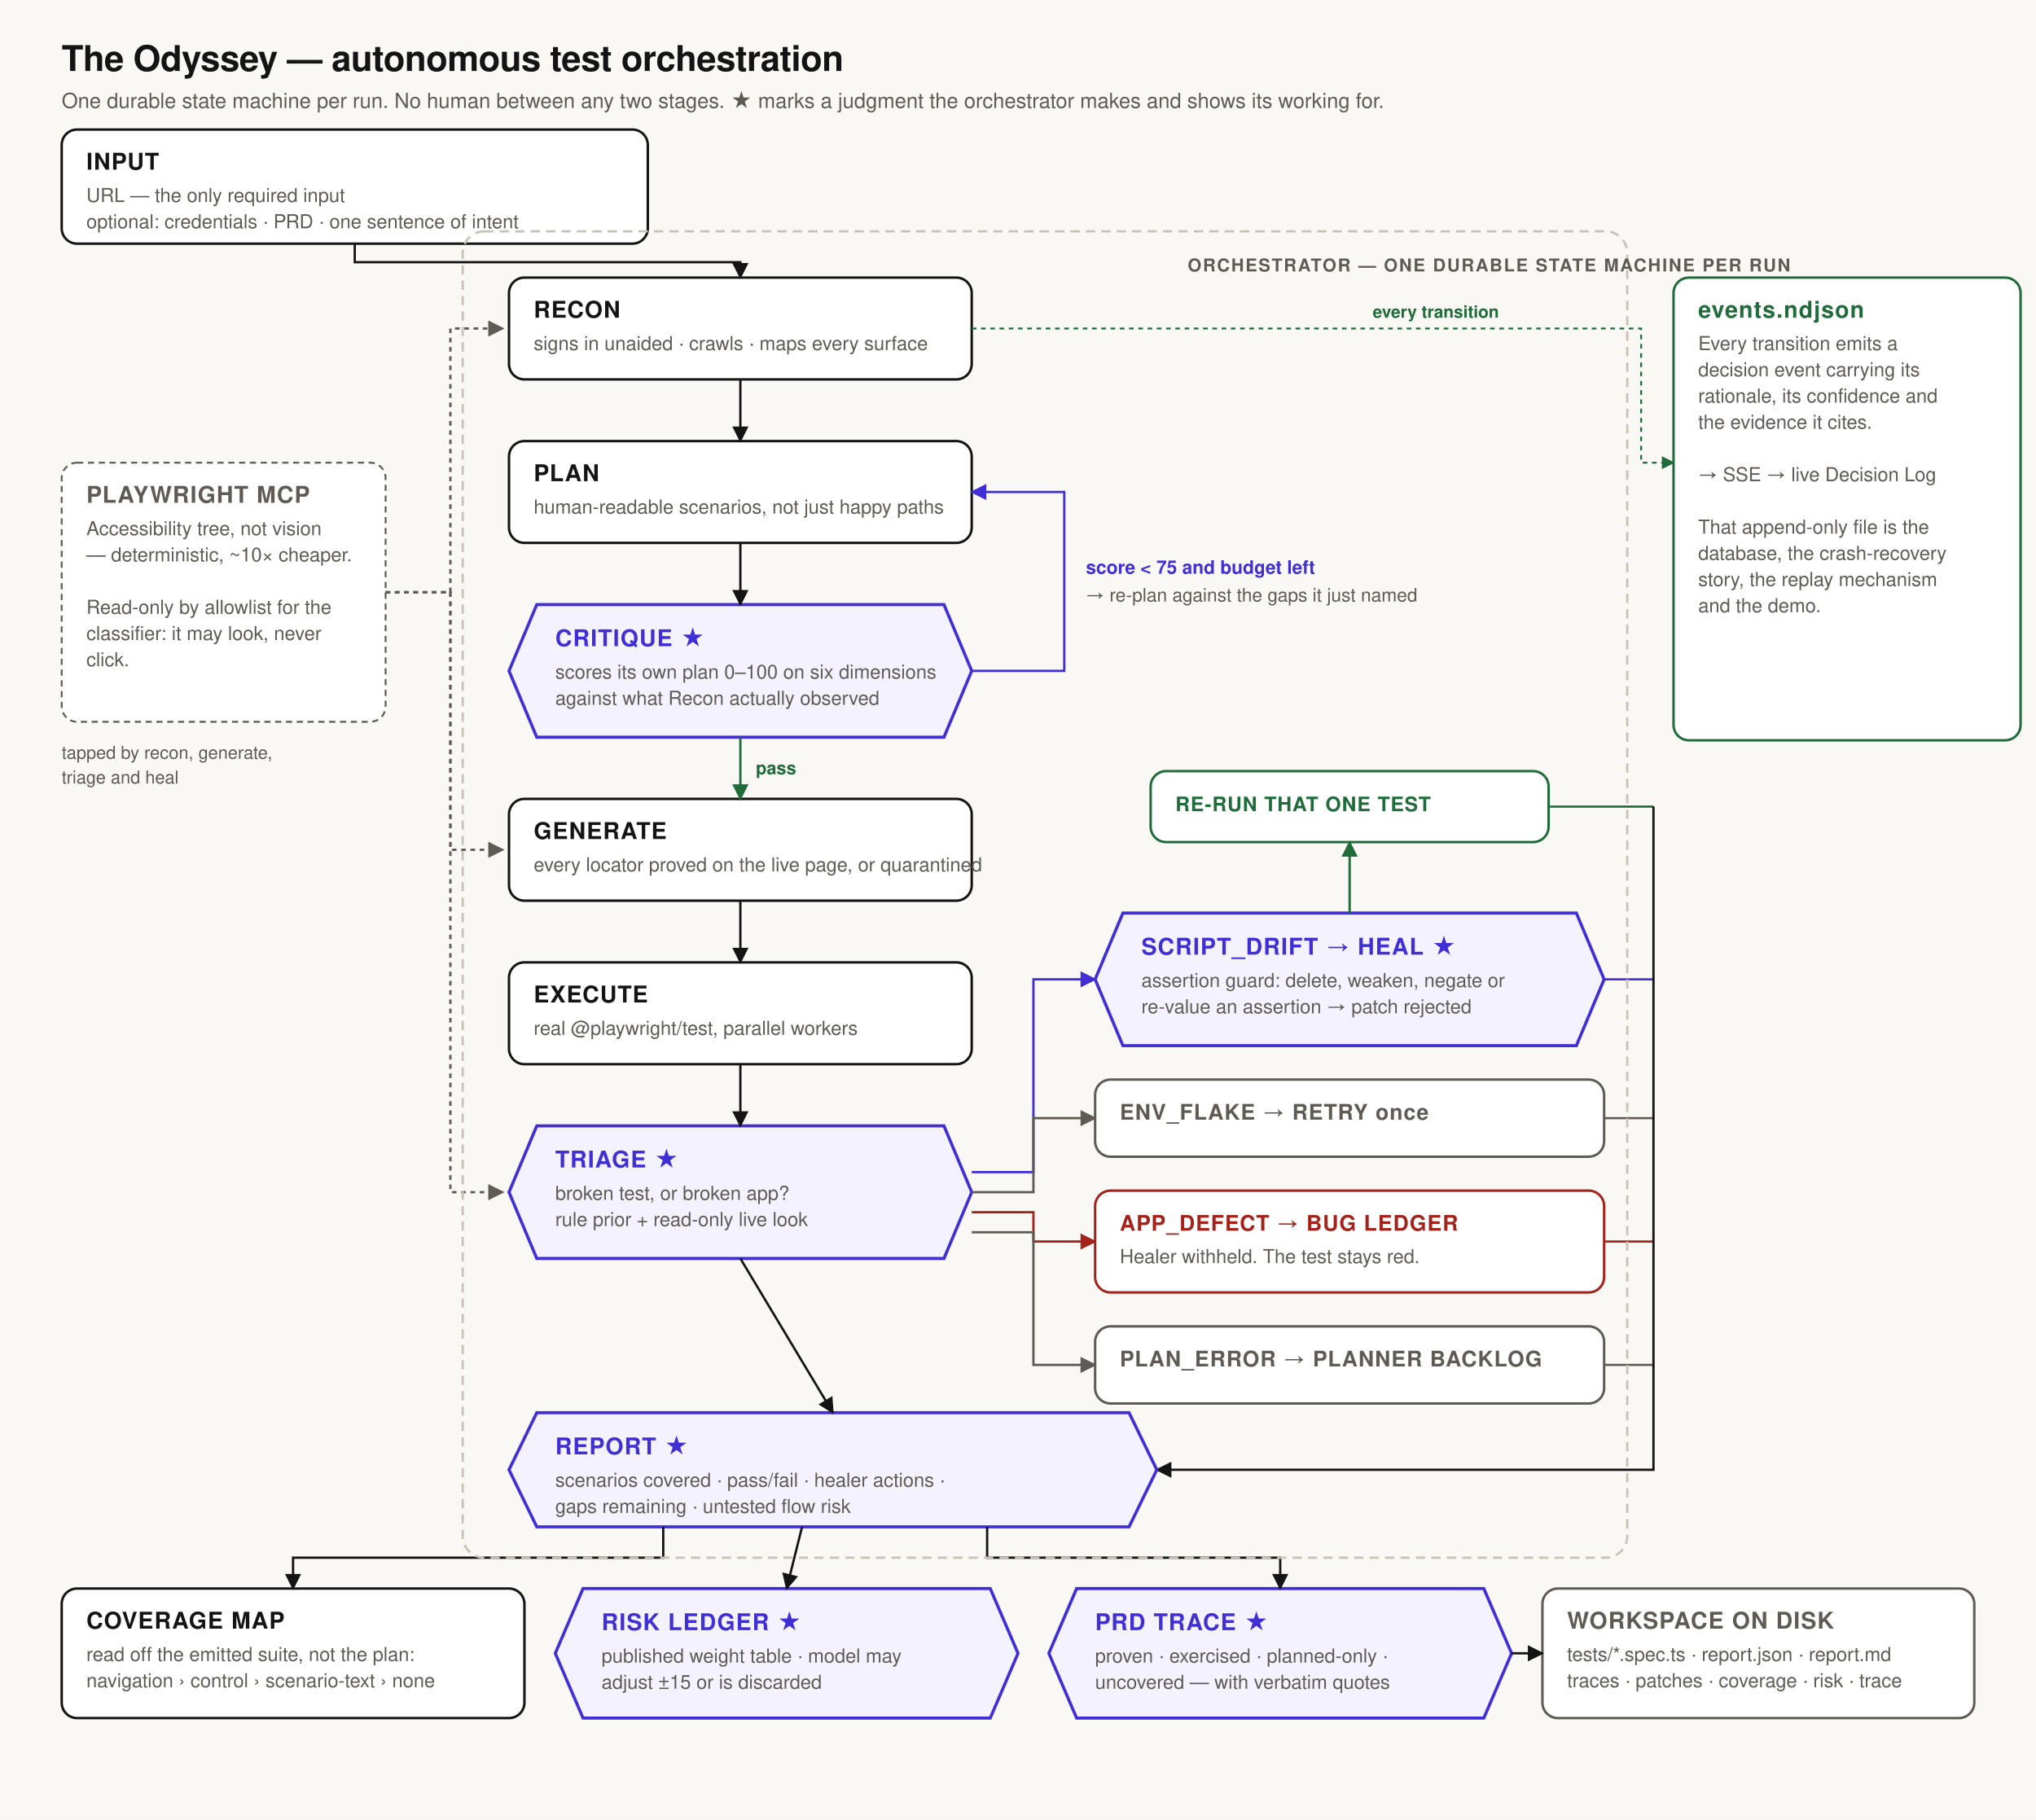
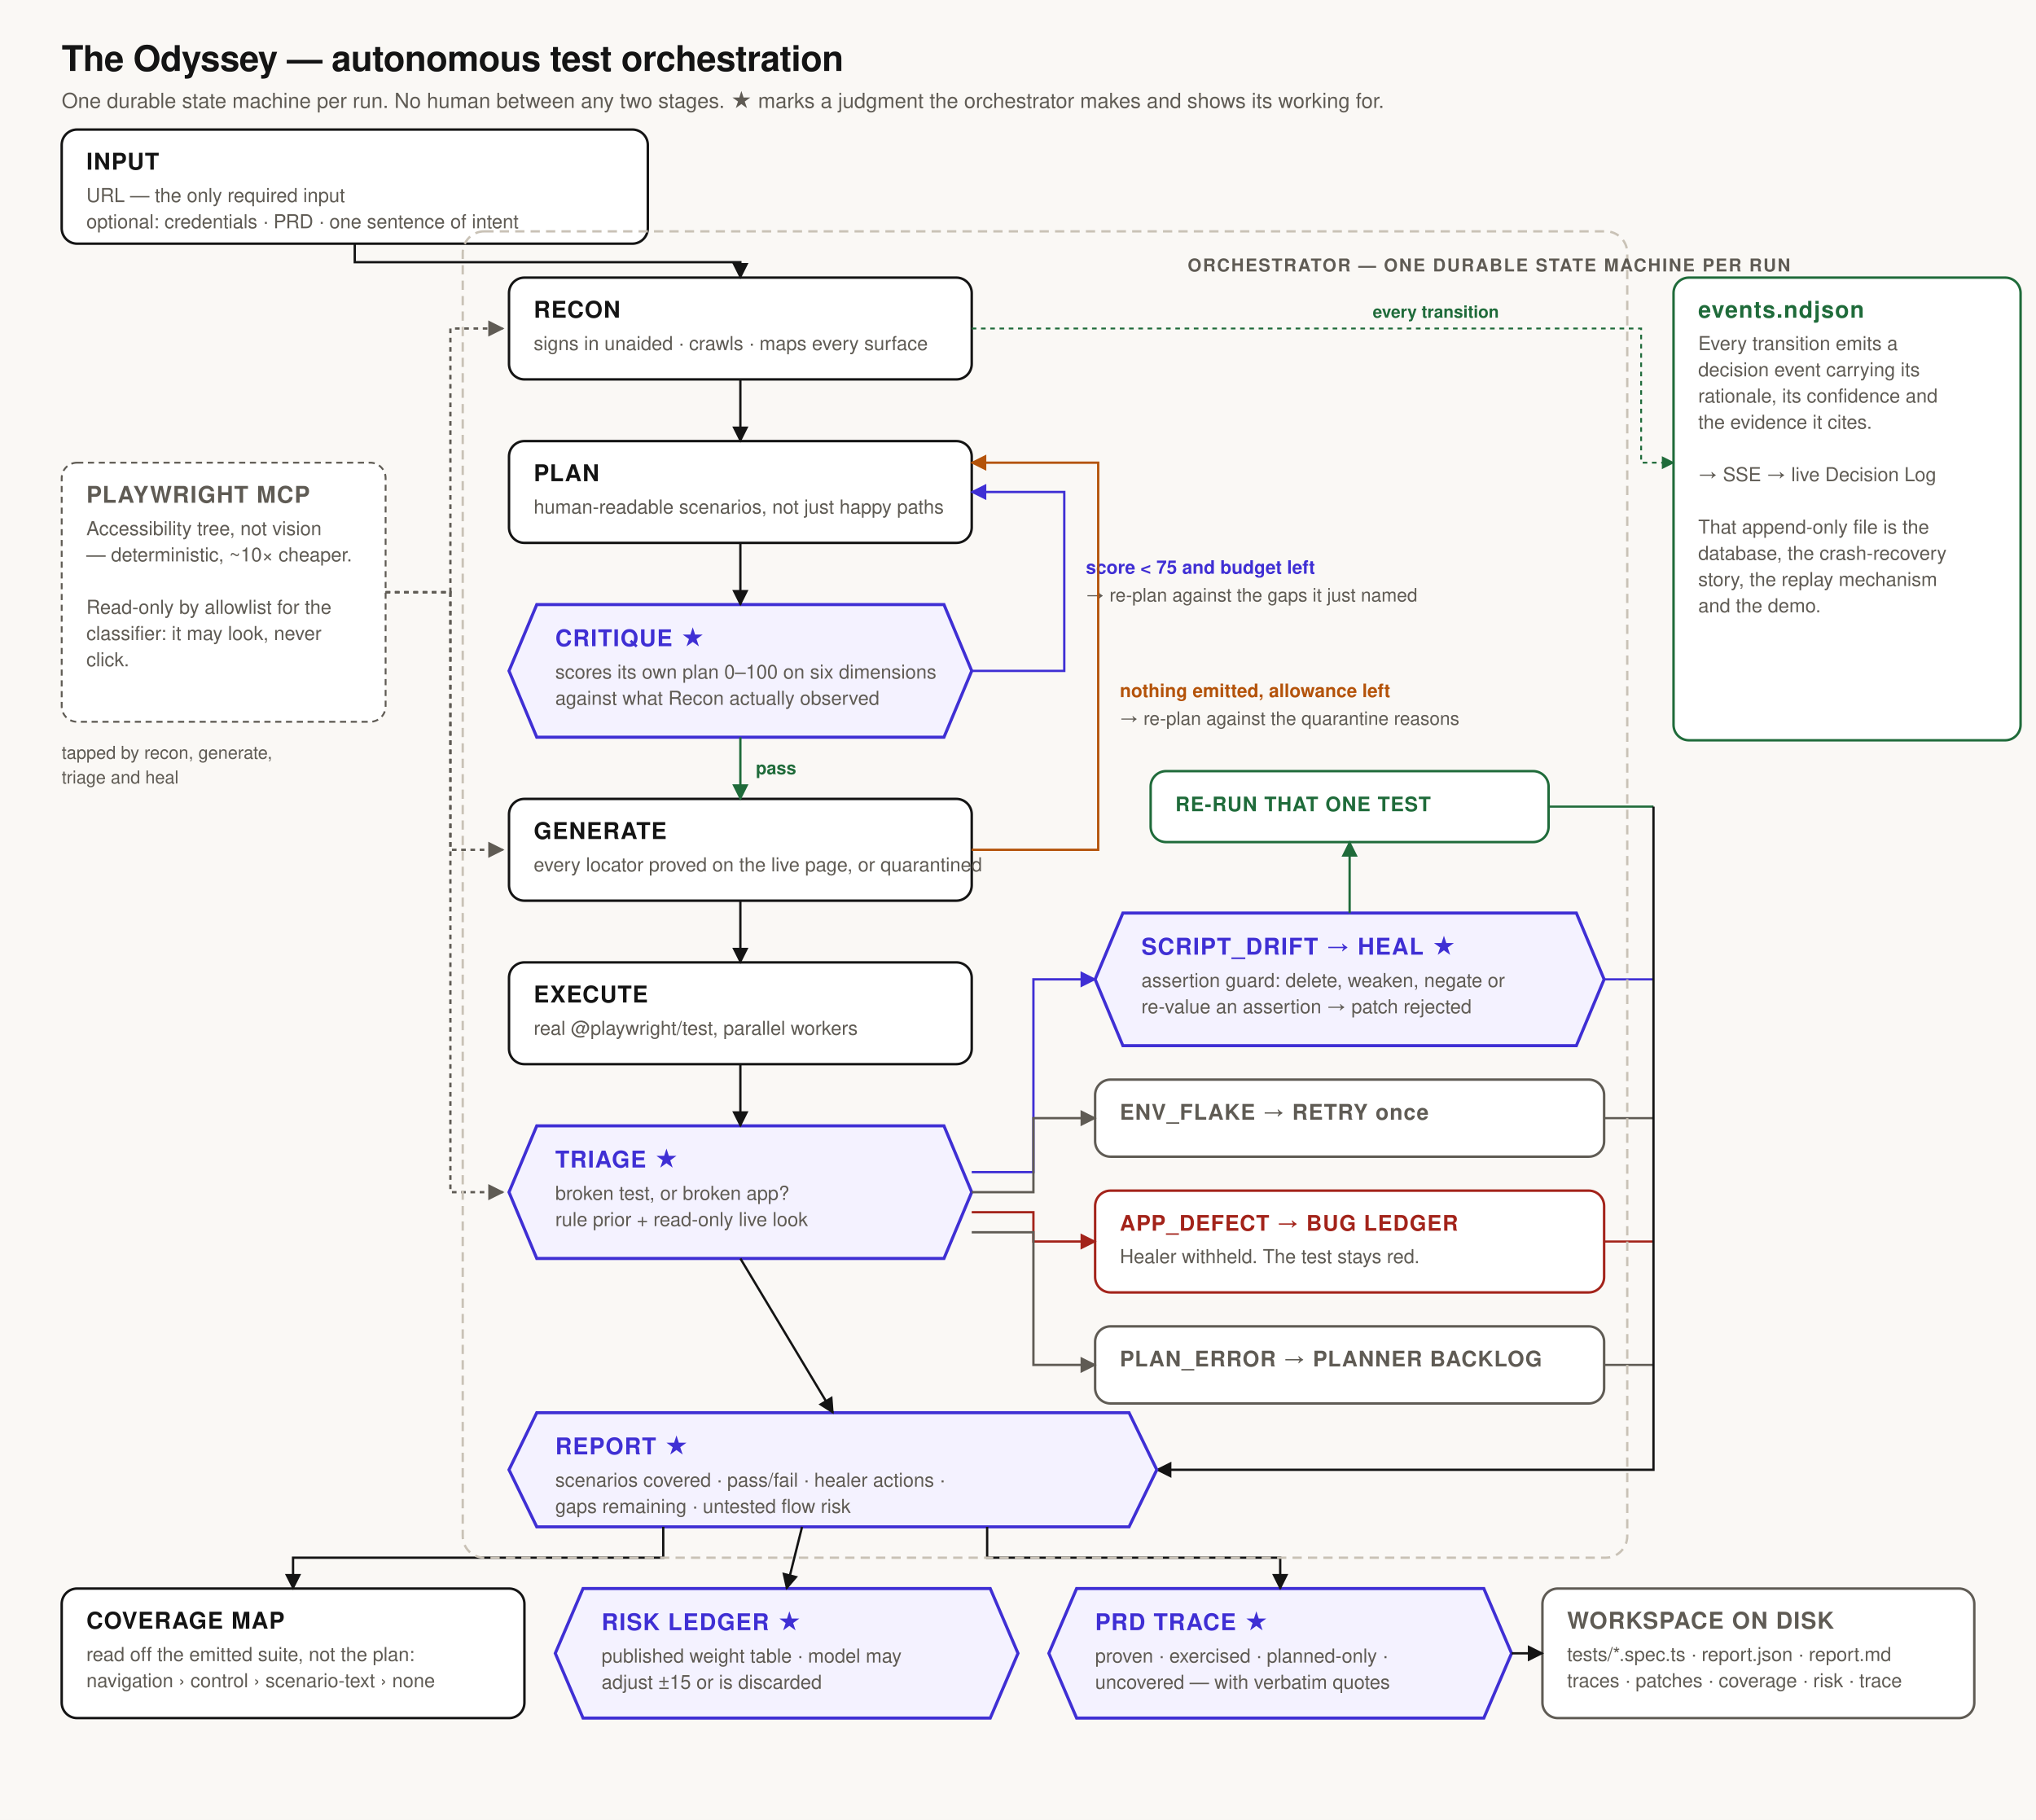
<svg xmlns="http://www.w3.org/2000/svg" viewBox="0 0 1320 1180" width="1320" height="1180" font-family="ui-sans-serif, system-ui, -apple-system, 'Segoe UI', Helvetica, Arial, sans-serif">
  <defs>
    <marker id="a-141414" viewBox="0 0 10 10" refX="9" refY="5" markerWidth="7" markerHeight="7" orient="auto-start-reverse">
      <path d="M0 0 L10 5 L0 10 z" fill="#141414" />
    </marker>
    <marker id="a-3f2fd4" viewBox="0 0 10 10" refX="9" refY="5" markerWidth="7" markerHeight="7" orient="auto-start-reverse">
      <path d="M0 0 L10 5 L0 10 z" fill="#3f2fd4" />
    </marker>
    <marker id="a-a3231a" viewBox="0 0 10 10" refX="9" refY="5" markerWidth="7" markerHeight="7" orient="auto-start-reverse">
      <path d="M0 0 L10 5 L0 10 z" fill="#a3231a" />
    </marker>
    <marker id="a-1f6b3a" viewBox="0 0 10 10" refX="9" refY="5" markerWidth="7" markerHeight="7" orient="auto-start-reverse">
      <path d="M0 0 L10 5 L0 10 z" fill="#1f6b3a" />
    </marker>
    <marker id="a-5f5b54" viewBox="0 0 10 10" refX="9" refY="5" markerWidth="7" markerHeight="7" orient="auto-start-reverse">
      <path d="M0 0 L10 5 L0 10 z" fill="#5f5b54" />
    </marker>
    <marker id="a-c9c2b6" viewBox="0 0 10 10" refX="9" refY="5" markerWidth="7" markerHeight="7" orient="auto-start-reverse">
      <path d="M0 0 L10 5 L0 10 z" fill="#c9c2b6" />
+     </marker>
+     <marker id="a-b4530a" viewBox="0 0 10 10" refX="9" refY="5" markerWidth="7" markerHeight="7" orient="auto-start-reverse">
+       <path d="M0 0 L10 5 L0 10 z" fill="#b4530a" />
    </marker>
  </defs>
  <rect width="1320" height="1180" fill="#faf8f5" />
  <text x="40" y="46" font-size="23" font-weight="800" fill="#141414" letter-spacing="-0.01em">The Odyssey — autonomous test orchestration</text>
  <text x="40" y="70" font-size="13.5" fill="#5f5b54">One durable state machine per run. No human between any two stages. ★ marks a judgment the orchestrator makes and shows its working for.</text>
  <rect x="40" y="84" width="380" height="74" rx="10" fill="#ffffff" stroke="#141414" stroke-width="1.6" />
  <text x="56" y="110" font-size="15" font-weight="700" fill="#141414" letter-spacing="0.04em">INPUT</text>
  <text x="56" y="131" font-size="12.5" fill="#5f5b54">URL — the only required input</text>
  <text x="56" y="148" font-size="12.5" fill="#5f5b54">optional: credentials · PRD · one sentence of intent</text>
  <rect x="40" y="300" width="210" height="168" rx="10" fill="#ffffff" stroke="#5f5b54" stroke-width="1.2" stroke-dasharray="4 3" />
  <text x="56" y="326" font-size="15" font-weight="700" fill="#5f5b54" letter-spacing="0.04em">PLAYWRIGHT MCP</text>
  <text x="56" y="347" font-size="12.5" fill="#5f5b54">Accessibility tree, not vision</text>
  <text x="56" y="364" font-size="12.5" fill="#5f5b54">— deterministic, ~10× cheaper.</text>
  <text x="56" y="381" font-size="12.5" fill="#5f5b54" />
  <text x="56" y="398" font-size="12.5" fill="#5f5b54">Read-only by allowlist for the</text>
  <text x="56" y="415" font-size="12.5" fill="#5f5b54">classifier: it may look, never</text>
  <text x="56" y="432" font-size="12.5" fill="#5f5b54">click.</text>
  <rect x="330" y="180" width="300" height="66" rx="10" fill="#ffffff" stroke="#141414" stroke-width="1.6" />
  <text x="346" y="206" font-size="15" font-weight="700" fill="#141414" letter-spacing="0.04em">RECON</text>
  <text x="346" y="227" font-size="12.5" fill="#5f5b54">signs in unaided · crawls · maps every surface</text>
  <rect x="330" y="286" width="300" height="66" rx="10" fill="#ffffff" stroke="#141414" stroke-width="1.6" />
  <text x="346" y="312" font-size="15" font-weight="700" fill="#141414" letter-spacing="0.04em">PLAN</text>
  <text x="346" y="333" font-size="12.5" fill="#5f5b54">human-readable scenarios, not just happy paths</text>
  <path d="M348 392 H612 L630 435 L612 478 H348 L330 435 Z" fill="#f4f2ff" stroke="#3f2fd4" stroke-width="2" />
  <text x="360" y="419" font-size="15" font-weight="700" fill="#3f2fd4" letter-spacing="0.04em">CRITIQUE ★</text>
  <text x="360" y="440" font-size="12.5" fill="#5f5b54">scores its own plan 0–100 on six dimensions</text>
  <text x="360" y="457" font-size="12.5" fill="#5f5b54">against what Recon actually observed</text>
  <rect x="330" y="518" width="300" height="66" rx="10" fill="#ffffff" stroke="#141414" stroke-width="1.6" />
  <text x="346" y="544" font-size="15" font-weight="700" fill="#141414" letter-spacing="0.04em">GENERATE</text>
  <text x="346" y="565" font-size="12.5" fill="#5f5b54">every locator proved on the live page, or quarantined</text>
  <rect x="330" y="624" width="300" height="66" rx="10" fill="#ffffff" stroke="#141414" stroke-width="1.6" />
  <text x="346" y="650" font-size="15" font-weight="700" fill="#141414" letter-spacing="0.04em">EXECUTE</text>
  <text x="346" y="671" font-size="12.5" fill="#5f5b54">real @playwright/test, parallel workers</text>
  <path d="M348 730 H612 L630 773 L612 816 H348 L330 773 Z" fill="#f4f2ff" stroke="#3f2fd4" stroke-width="2" />
  <text x="360" y="757" font-size="15" font-weight="700" fill="#3f2fd4" letter-spacing="0.04em">TRIAGE ★</text>
  <text x="360" y="778" font-size="12.5" fill="#5f5b54">broken test, or broken app?</text>
  <text x="360" y="795" font-size="12.5" fill="#5f5b54">rule prior + read-only live look</text>
  <path d="M230 158 L230 170 L480 170 L480 180" fill="none" stroke="#141414" stroke-width="1.5" marker-end="url(#a-141414)" />
  <path d="M480 246 L480 286" fill="none" stroke="#141414" stroke-width="1.5" marker-end="url(#a-141414)" />
  <path d="M480 352 L480 392" fill="none" stroke="#141414" stroke-width="1.5" marker-end="url(#a-141414)" />
  <path d="M480 478 L480 518" fill="none" stroke="#1f6b3a" stroke-width="1.5" marker-end="url(#a-1f6b3a)" />
  <text x="490" y="502" font-size="11.5" fill="#1f6b3a" font-weight="600">pass</text>
  <path d="M480 584 L480 624" fill="none" stroke="#141414" stroke-width="1.5" marker-end="url(#a-141414)" />
  <path d="M480 690 L480 730" fill="none" stroke="#141414" stroke-width="1.5" marker-end="url(#a-141414)" />
  <path d="M630 435 L690 435 L690 319 L630 319" fill="none" stroke="#3f2fd4" stroke-width="1.5" marker-end="url(#a-3f2fd4)" />
  <text x="704" y="372" font-size="12" font-weight="700" fill="#3f2fd4">score &lt; 75 and budget left</text>
  <text x="704" y="390" font-size="12" fill="#5f5b54">→ re-plan against the gaps it just named</text>
+   <path d="M630 551 L712 551 L712 300 L630 300" fill="none" stroke="#b4530a" stroke-width="1.5" marker-end="url(#a-b4530a)" />
+   <text x="726" y="452" font-size="12" font-weight="700" fill="#b4530a">nothing emitted, allowance left</text>
+   <text x="726" y="470" font-size="12" fill="#5f5b54">→ re-plan against the quarantine reasons</text>
  <path d="M250 384 L292 384 L292 213 L 326 213" fill="none" stroke="#5f5b54" stroke-width="1.5" stroke-dasharray="3 3" marker-end="url(#a-5f5b54)" />
  <path d="M250 384 L292 384 L292 551 L 326 551" fill="none" stroke="#5f5b54" stroke-width="1.5" stroke-dasharray="3 3" marker-end="url(#a-5f5b54)" />
  <path d="M250 384 L292 384 L292 773 L 326 773" fill="none" stroke="#5f5b54" stroke-width="1.5" stroke-dasharray="3 3" marker-end="url(#a-5f5b54)" />
  <text x="40" y="492" font-size="11.5" fill="#5f5b54">tapped by recon, generate,</text>
  <text x="40" y="508" font-size="11.5" fill="#5f5b54">triage and heal</text>
  <path d="M728 592 H1022 L1040 635 L1022 678 H728 L710 635 Z" fill="#f4f2ff" stroke="#3f2fd4" stroke-width="2" />
  <text x="740" y="619" font-size="15" font-weight="700" fill="#3f2fd4" letter-spacing="0.04em">SCRIPT_DRIFT → HEAL ★</text>
  <text x="740" y="640" font-size="12.5" fill="#5f5b54">assertion guard: delete, weaken, negate or</text>
  <text x="740" y="657" font-size="12.5" fill="#5f5b54">re-value an assertion → patch rejected</text>
  <rect x="710" y="700" width="330" height="50" rx="10" fill="#ffffff" stroke="#5f5b54" stroke-width="1.6" />
  <text x="726" y="726" font-size="14" font-weight="700" fill="#5f5b54" letter-spacing="0.04em">ENV_FLAKE → RETRY once</text>
  <rect x="710" y="772" width="330" height="66" rx="10" fill="#ffffff" stroke="#a3231a" stroke-width="1.6" />
  <text x="726" y="798" font-size="14" font-weight="700" fill="#a3231a" letter-spacing="0.04em">APP_DEFECT → BUG LEDGER</text>
  <text x="726" y="819" font-size="12.5" fill="#5f5b54">Healer withheld. The test stays red.</text>
  <rect x="710" y="860" width="330" height="50" rx="10" fill="#ffffff" stroke="#5f5b54" stroke-width="1.6" />
  <text x="726" y="886" font-size="14" font-weight="700" fill="#5f5b54" letter-spacing="0.04em">PLAN_ERROR → PLANNER BACKLOG</text>
  <path d="M630 760 L670 760 L670 635 L 710 635" fill="none" stroke="#3f2fd4" stroke-width="1.5" marker-end="url(#a-3f2fd4)" />
  <path d="M630 773 L670 773 L670 725 L 710 725" fill="none" stroke="#5f5b54" stroke-width="1.5" marker-end="url(#a-5f5b54)" />
  <path d="M630 786 L670 786 L670 805 L 710 805" fill="none" stroke="#a3231a" stroke-width="1.5" marker-end="url(#a-a3231a)" />
  <path d="M630 799 L670 799 L670 885 L 710 885" fill="none" stroke="#5f5b54" stroke-width="1.5" marker-end="url(#a-5f5b54)" />
  <rect x="746" y="500" width="258" height="46" rx="10" fill="#ffffff" stroke="#1f6b3a" stroke-width="1.6" />
  <text x="762" y="526" font-size="13" font-weight="700" fill="#1f6b3a" letter-spacing="0.04em">RE-RUN THAT ONE TEST</text>
  <path d="M875 592 L875 546" fill="none" stroke="#1f6b3a" stroke-width="1.5" marker-end="url(#a-1f6b3a)" />
  <path d="M1004 523 L1072 523" fill="none" stroke="#1f6b3a" stroke-width="1.4" />
  <path d="M1040 635 L1072 635" fill="none" stroke="#3f2fd4" stroke-width="1.4" />
  <path d="M1040 725 L1072 725" fill="none" stroke="#5f5b54" stroke-width="1.4" />
  <path d="M1040 805 L1072 805" fill="none" stroke="#a3231a" stroke-width="1.4" />
  <path d="M1040 885 L1072 885" fill="none" stroke="#5f5b54" stroke-width="1.4" />
  <path d="M1072 523 L1072 953 L 750 953" fill="none" stroke="#141414" stroke-width="1.5" marker-end="url(#a-141414)" />
  <path d="M348 916 H732 L750 953 L732 990 H348 L330 953 Z" fill="#f4f2ff" stroke="#3f2fd4" stroke-width="2" />
  <text x="360" y="943" font-size="15" font-weight="700" fill="#3f2fd4" letter-spacing="0.04em">REPORT ★</text>
  <text x="360" y="964" font-size="12.5" fill="#5f5b54">scenarios covered · pass/fail · healer actions ·</text>
  <text x="360" y="981" font-size="12.5" fill="#5f5b54">gaps remaining · untested flow risk</text>
  <path d="M480 816 L540 916" fill="none" stroke="#141414" stroke-width="1.5" marker-end="url(#a-141414)" />
  <rect x="40" y="1030" width="300" height="84" rx="10" fill="#ffffff" stroke="#141414" stroke-width="1.6" />
  <text x="56" y="1056" font-size="15" font-weight="700" fill="#141414" letter-spacing="0.04em">COVERAGE MAP</text>
  <text x="56" y="1077" font-size="12.5" fill="#5f5b54">read off the emitted suite, not the plan:</text>
  <text x="56" y="1094" font-size="12.5" fill="#5f5b54">navigation › control › scenario-text › none</text>
  <path d="M378 1030 H642 L660 1072 L642 1114 H378 L360 1072 Z" fill="#f4f2ff" stroke="#3f2fd4" stroke-width="2" />
  <text x="390" y="1057" font-size="15" font-weight="700" fill="#3f2fd4" letter-spacing="0.04em">RISK LEDGER ★</text>
  <text x="390" y="1078" font-size="12.5" fill="#5f5b54">published weight table · model may</text>
  <text x="390" y="1095" font-size="12.5" fill="#5f5b54">adjust ±15 or is discarded</text>
  <path d="M698 1030 H962 L980 1072 L962 1114 H698 L680 1072 Z" fill="#f4f2ff" stroke="#3f2fd4" stroke-width="2" />
  <text x="710" y="1057" font-size="15" font-weight="700" fill="#3f2fd4" letter-spacing="0.04em">PRD TRACE ★</text>
  <text x="710" y="1078" font-size="12.5" fill="#5f5b54">proven · exercised · planned-only ·</text>
  <text x="710" y="1095" font-size="12.5" fill="#5f5b54">uncovered — with verbatim quotes</text>
  <path d="M430 990 L430 1010 L190 1010 L 190 1030" fill="none" stroke="#141414" stroke-width="1.5" marker-end="url(#a-141414)" />
  <path d="M520 990 L510 1030" fill="none" stroke="#141414" stroke-width="1.5" marker-end="url(#a-141414)" />
  <path d="M640 990 L640 1010 L830 1010 L 830 1030" fill="none" stroke="#141414" stroke-width="1.5" marker-end="url(#a-141414)" />
  <rect x="1000" y="1030" width="280" height="84" rx="10" fill="#ffffff" stroke="#5f5b54" stroke-width="1.6" />
  <text x="1016" y="1056" font-size="15" font-weight="700" fill="#5f5b54" letter-spacing="0.04em">WORKSPACE ON DISK</text>
  <text x="1016" y="1077" font-size="12.5" fill="#5f5b54">tests/*.spec.ts · report.json · report.md</text>
  <text x="1016" y="1094" font-size="12.5" fill="#5f5b54">traces · patches · coverage · risk · trace</text>
  <path d="M980 1072 L1000 1072" fill="none" stroke="#141414" stroke-width="1.5" marker-end="url(#a-141414)" />
  <rect x="1085" y="180" width="225" height="300" rx="10" fill="#ffffff" stroke="#1f6b3a" stroke-width="1.6" />
  <text x="1101" y="206" font-size="15" font-weight="700" fill="#1f6b3a" letter-spacing="0.04em">events.ndjson</text>
  <text x="1101" y="227" font-size="12.5" fill="#5f5b54">Every transition emits a</text>
  <text x="1101" y="244" font-size="12.5" fill="#5f5b54">decision event carrying its</text>
  <text x="1101" y="261" font-size="12.5" fill="#5f5b54">rationale, its confidence and</text>
  <text x="1101" y="278" font-size="12.5" fill="#5f5b54">the evidence it cites.</text>
  <text x="1101" y="295" font-size="12.5" fill="#5f5b54" />
  <text x="1101" y="312" font-size="12.5" fill="#5f5b54">→ SSE → live Decision Log</text>
  <text x="1101" y="329" font-size="12.5" fill="#5f5b54" />
  <text x="1101" y="346" font-size="12.5" fill="#5f5b54">That append-only file is the</text>
  <text x="1101" y="363" font-size="12.5" fill="#5f5b54">database, the crash-recovery</text>
  <text x="1101" y="380" font-size="12.5" fill="#5f5b54">story, the replay mechanism</text>
  <text x="1101" y="397" font-size="12.5" fill="#5f5b54">and the demo.</text>
  <path d="M630 213 L1064 213 L1064 300 L1085 300" fill="none" stroke="#1f6b3a" stroke-width="1.2" stroke-dasharray="3 3" marker-end="url(#a-1f6b3a)" />
  <text x="890" y="206" font-size="11" fill="#1f6b3a" font-weight="600">every transition</text>
  <rect x="300" y="150" width="755" height="860" rx="14" fill="none" stroke="#c9c2b6" stroke-width="1.5" stroke-dasharray="6 4" />
  <text x="770" y="176" font-size="11.5" fill="#5f5b54" font-weight="700" letter-spacing="0.08em">ORCHESTRATOR — ONE DURABLE STATE MACHINE PER RUN</text>
</svg>
